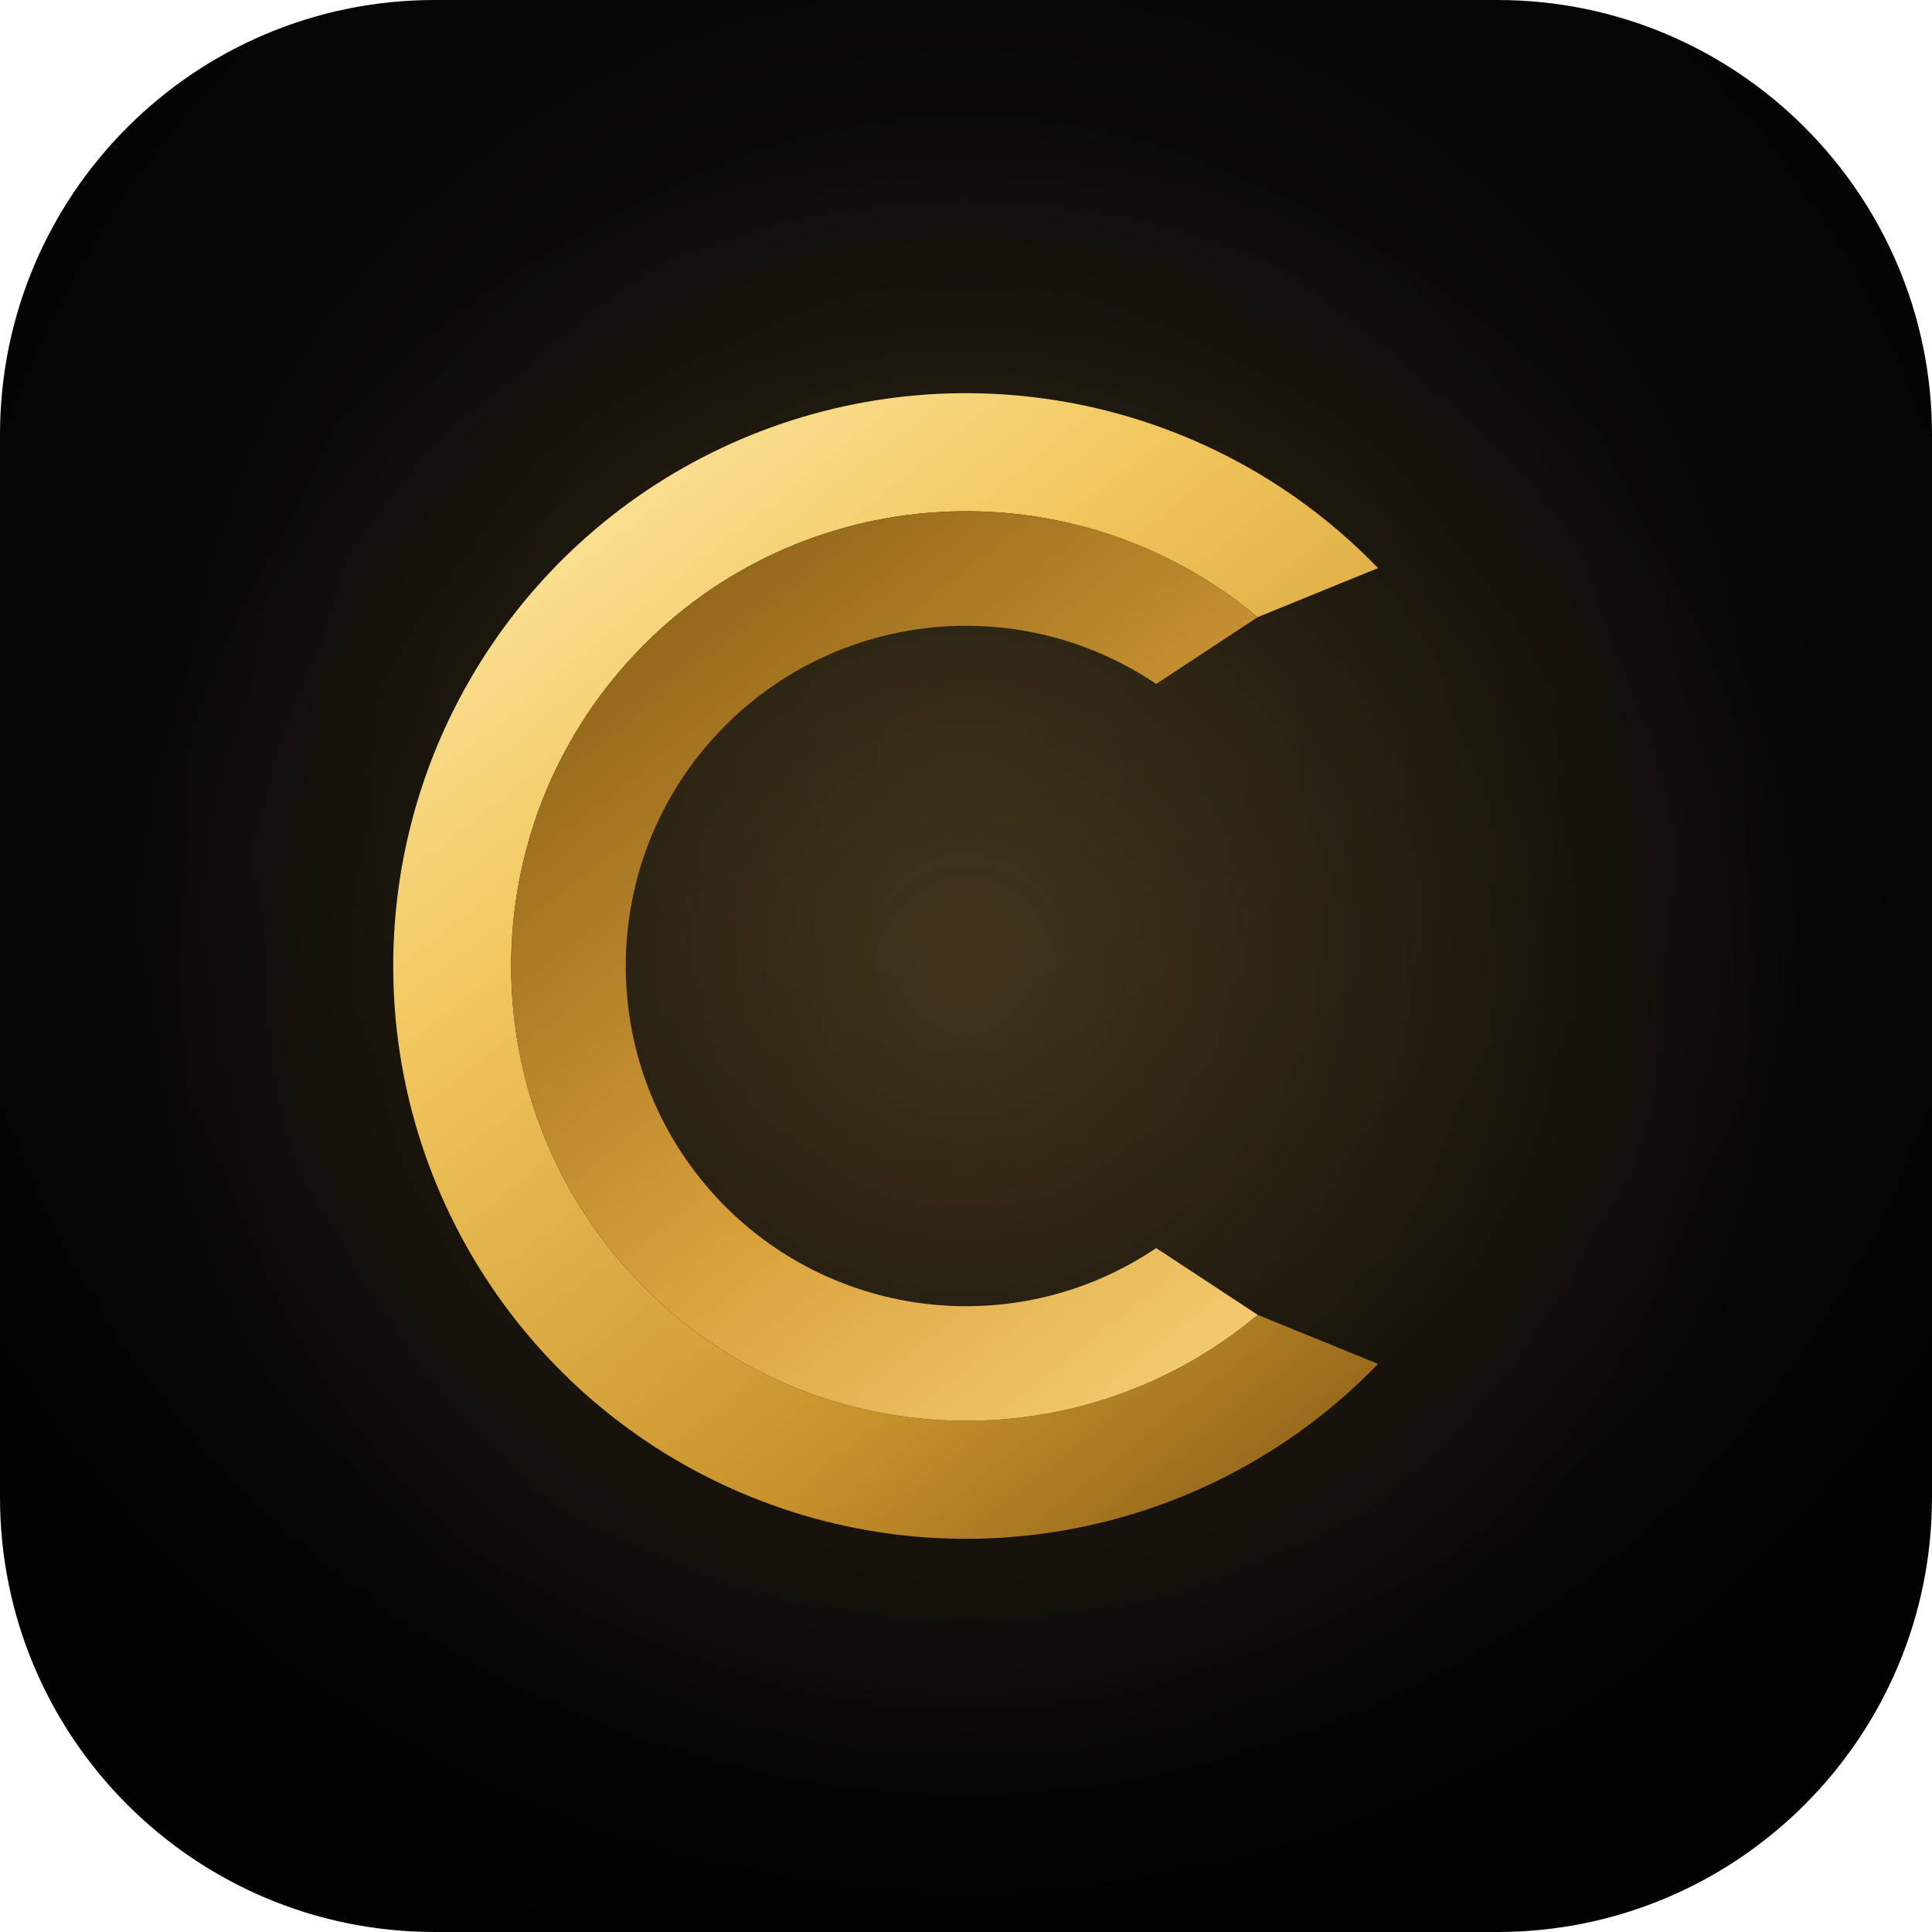
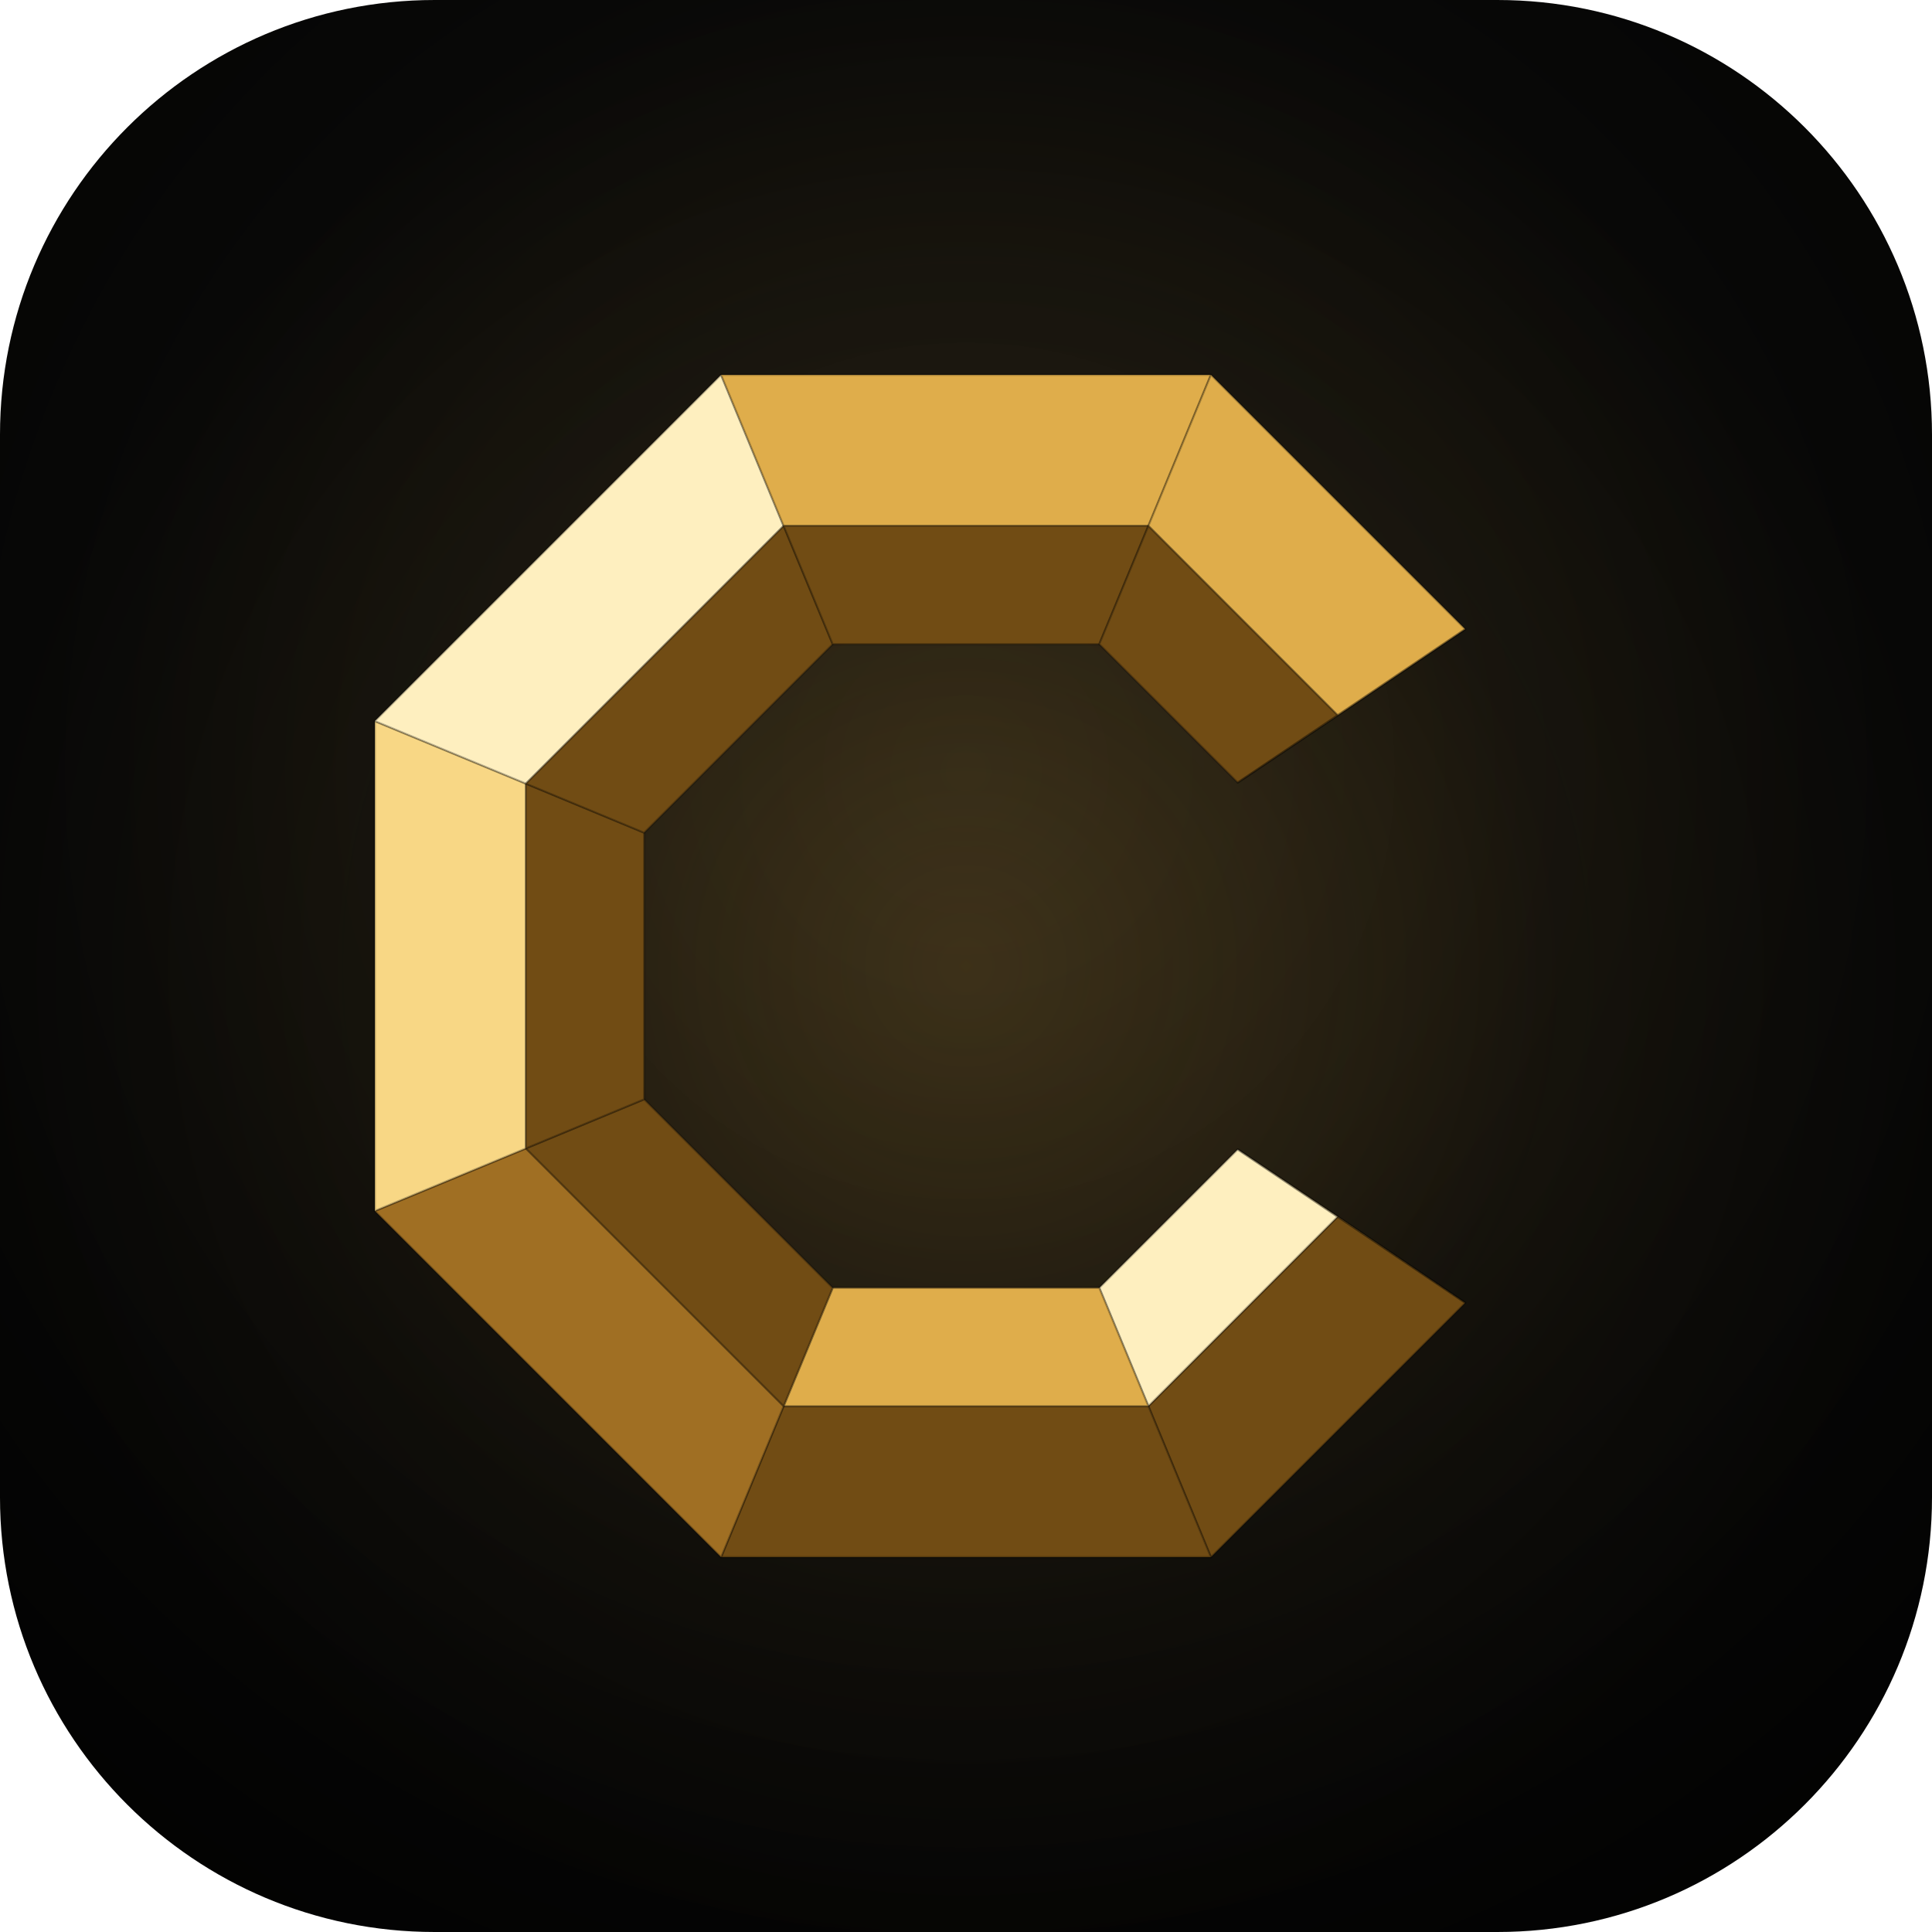
<svg xmlns="http://www.w3.org/2000/svg" width="1024" height="1024" viewBox="0 0 1024 1024">
  <defs>
-     <radialGradient id="bg" cx="50%" cy="40%" r="75%">
-       <stop offset="0" stop-color="#17140e" />
-       <stop offset=".6" stop-color="#060606" />
+     <radialGradient id="bg" cx="50%" cy="40%" r="80%">
+       <stop offset="0" stop-color="#1d1910" />
+       <stop offset=".55" stop-color="#080807" />
      <stop offset="1" stop-color="#000" />
    </radialGradient>
-     <linearGradient id="lit" x1="208.4" y1="208.4" x2="694.16" y2="815.6" gradientUnits="userSpaceOnUse">
-       <stop offset="0" stop-color="#fff1b8" />
-       <stop offset=".35" stop-color="#f2c75e" />
-       <stop offset=".75" stop-color="#c8922c" />
-       <stop offset="1" stop-color="#8a5f17" />
-     </linearGradient>
-     <linearGradient id="shade" x1="694.16" y1="815.6" x2="208.4" y2="208.4" gradientUnits="userSpaceOnUse">
-       <stop offset="0" stop-color="#ffe08a" />
-       <stop offset=".4" stop-color="#d9a13b" />
-       <stop offset=".8" stop-color="#8f6216" />
-       <stop offset="1" stop-color="#5e3f0c" />
-     </linearGradient>
-     <radialGradient id="glow" cx="50%" cy="50%" r="50%">
-       <stop offset="0" stop-color="#e3b04b" stop-opacity=".22" />
+     <radialGradient id="glow" cx="500" cy="500" r="560" gradientUnits="userSpaceOnUse">
+       <stop offset="0" stop-color="#e3b04b" stop-opacity=".18" />
+       <stop offset=".6" stop-color="#e3b04b" stop-opacity=".04" />
      <stop offset="1" stop-color="#e3b04b" stop-opacity="0" />
    </radialGradient>
  </defs>
  <rect width="1024" height="1024" rx="230.4" fill="url(#bg)" />
-   <circle cx="512" cy="512" r="440.22" fill="url(#glow)" />
-   <path d="M730.4 301.1 A303.6 303.6 0 1 0 730.4 722.9 L666.6 696.9 A241.04 241.04 0 1 1 666.6 327.1 Z" fill="url(#lit)" />
-   <path d="M666.6 327.1 A241.04 241.04 0 1 0 666.6 696.9 L612.8 661.5 A180.32 180.32 0 1 1 612.8 362.5 Z" fill="url(#shade)" />
+   <g transform="translate(40.96 40.96) scale(0.94208)">
+     <circle cx="500" cy="500" r="560" fill="url(#glow)" />
+     <g stroke-linejoin="round" stroke-width="1.2" stroke="rgba(0,0,0,.25)">
+       <polygon points="780.9,689.5 637.8,832.6 602.6,747.6 709.1,641.0" fill="rgb(113,76,20)" />
+       <polygon points="709.1,641.0 602.6,747.6 575.0,681.1 652.9,603.2" fill="rgb(254,239,191)" />
+       <polygon points="637.8,832.6 362.2,832.6 397.4,747.6 602.6,747.6" fill="rgb(113,76,20)" />
+       <polygon points="602.6,747.6 397.4,747.6 425.0,681.1 575.0,681.1" fill="rgb(223,173,75)" />
+       <polygon points="362.2,832.6 167.4,637.8 252.4,602.6 397.4,747.6" fill="rgb(160,111,35)" />
+       <polygon points="397.4,747.6 252.4,602.6 318.9,575.0 425.0,681.1" fill="rgb(113,76,20)" />
+       <polygon points="167.4,637.8 167.4,362.2 252.4,397.4 252.4,602.6" fill="rgb(248,215,133)" />
+       <polygon points="252.4,602.6 252.4,397.4 318.9,425.0 318.9,575.0" fill="rgb(113,76,20)" />
+       <polygon points="167.4,362.2 362.2,167.4 397.4,252.4 252.4,397.4" fill="rgb(254,239,191)" />
+       <polygon points="252.4,397.4 397.4,252.4 425.0,318.9 318.9,425.0" fill="rgb(113,76,20)" />
+       <polygon points="362.2,167.4 637.8,167.4 602.6,252.4 397.4,252.4" fill="rgb(223,173,75)" />
+       <polygon points="397.4,252.4 602.6,252.4 575.0,318.9 425.0,318.9" fill="rgb(113,76,20)" />
+       <polygon points="637.8,167.4 780.9,310.5 709.1,359.0 602.6,252.4" fill="rgb(223,173,75)" />
+       <polygon points="602.6,252.4 709.1,359.0 652.9,396.8 575.0,318.9" fill="rgb(113,76,20)" />
+       <polygon points="780.9,689.5 709.1,641.0 652.9,603.2" fill="rgb(188,137,48)" />
+       <polygon points="780.9,310.5 709.1,359.0 652.9,396.8" fill="rgb(139,94,27)" />
+     </g>
+   </g>
</svg>
